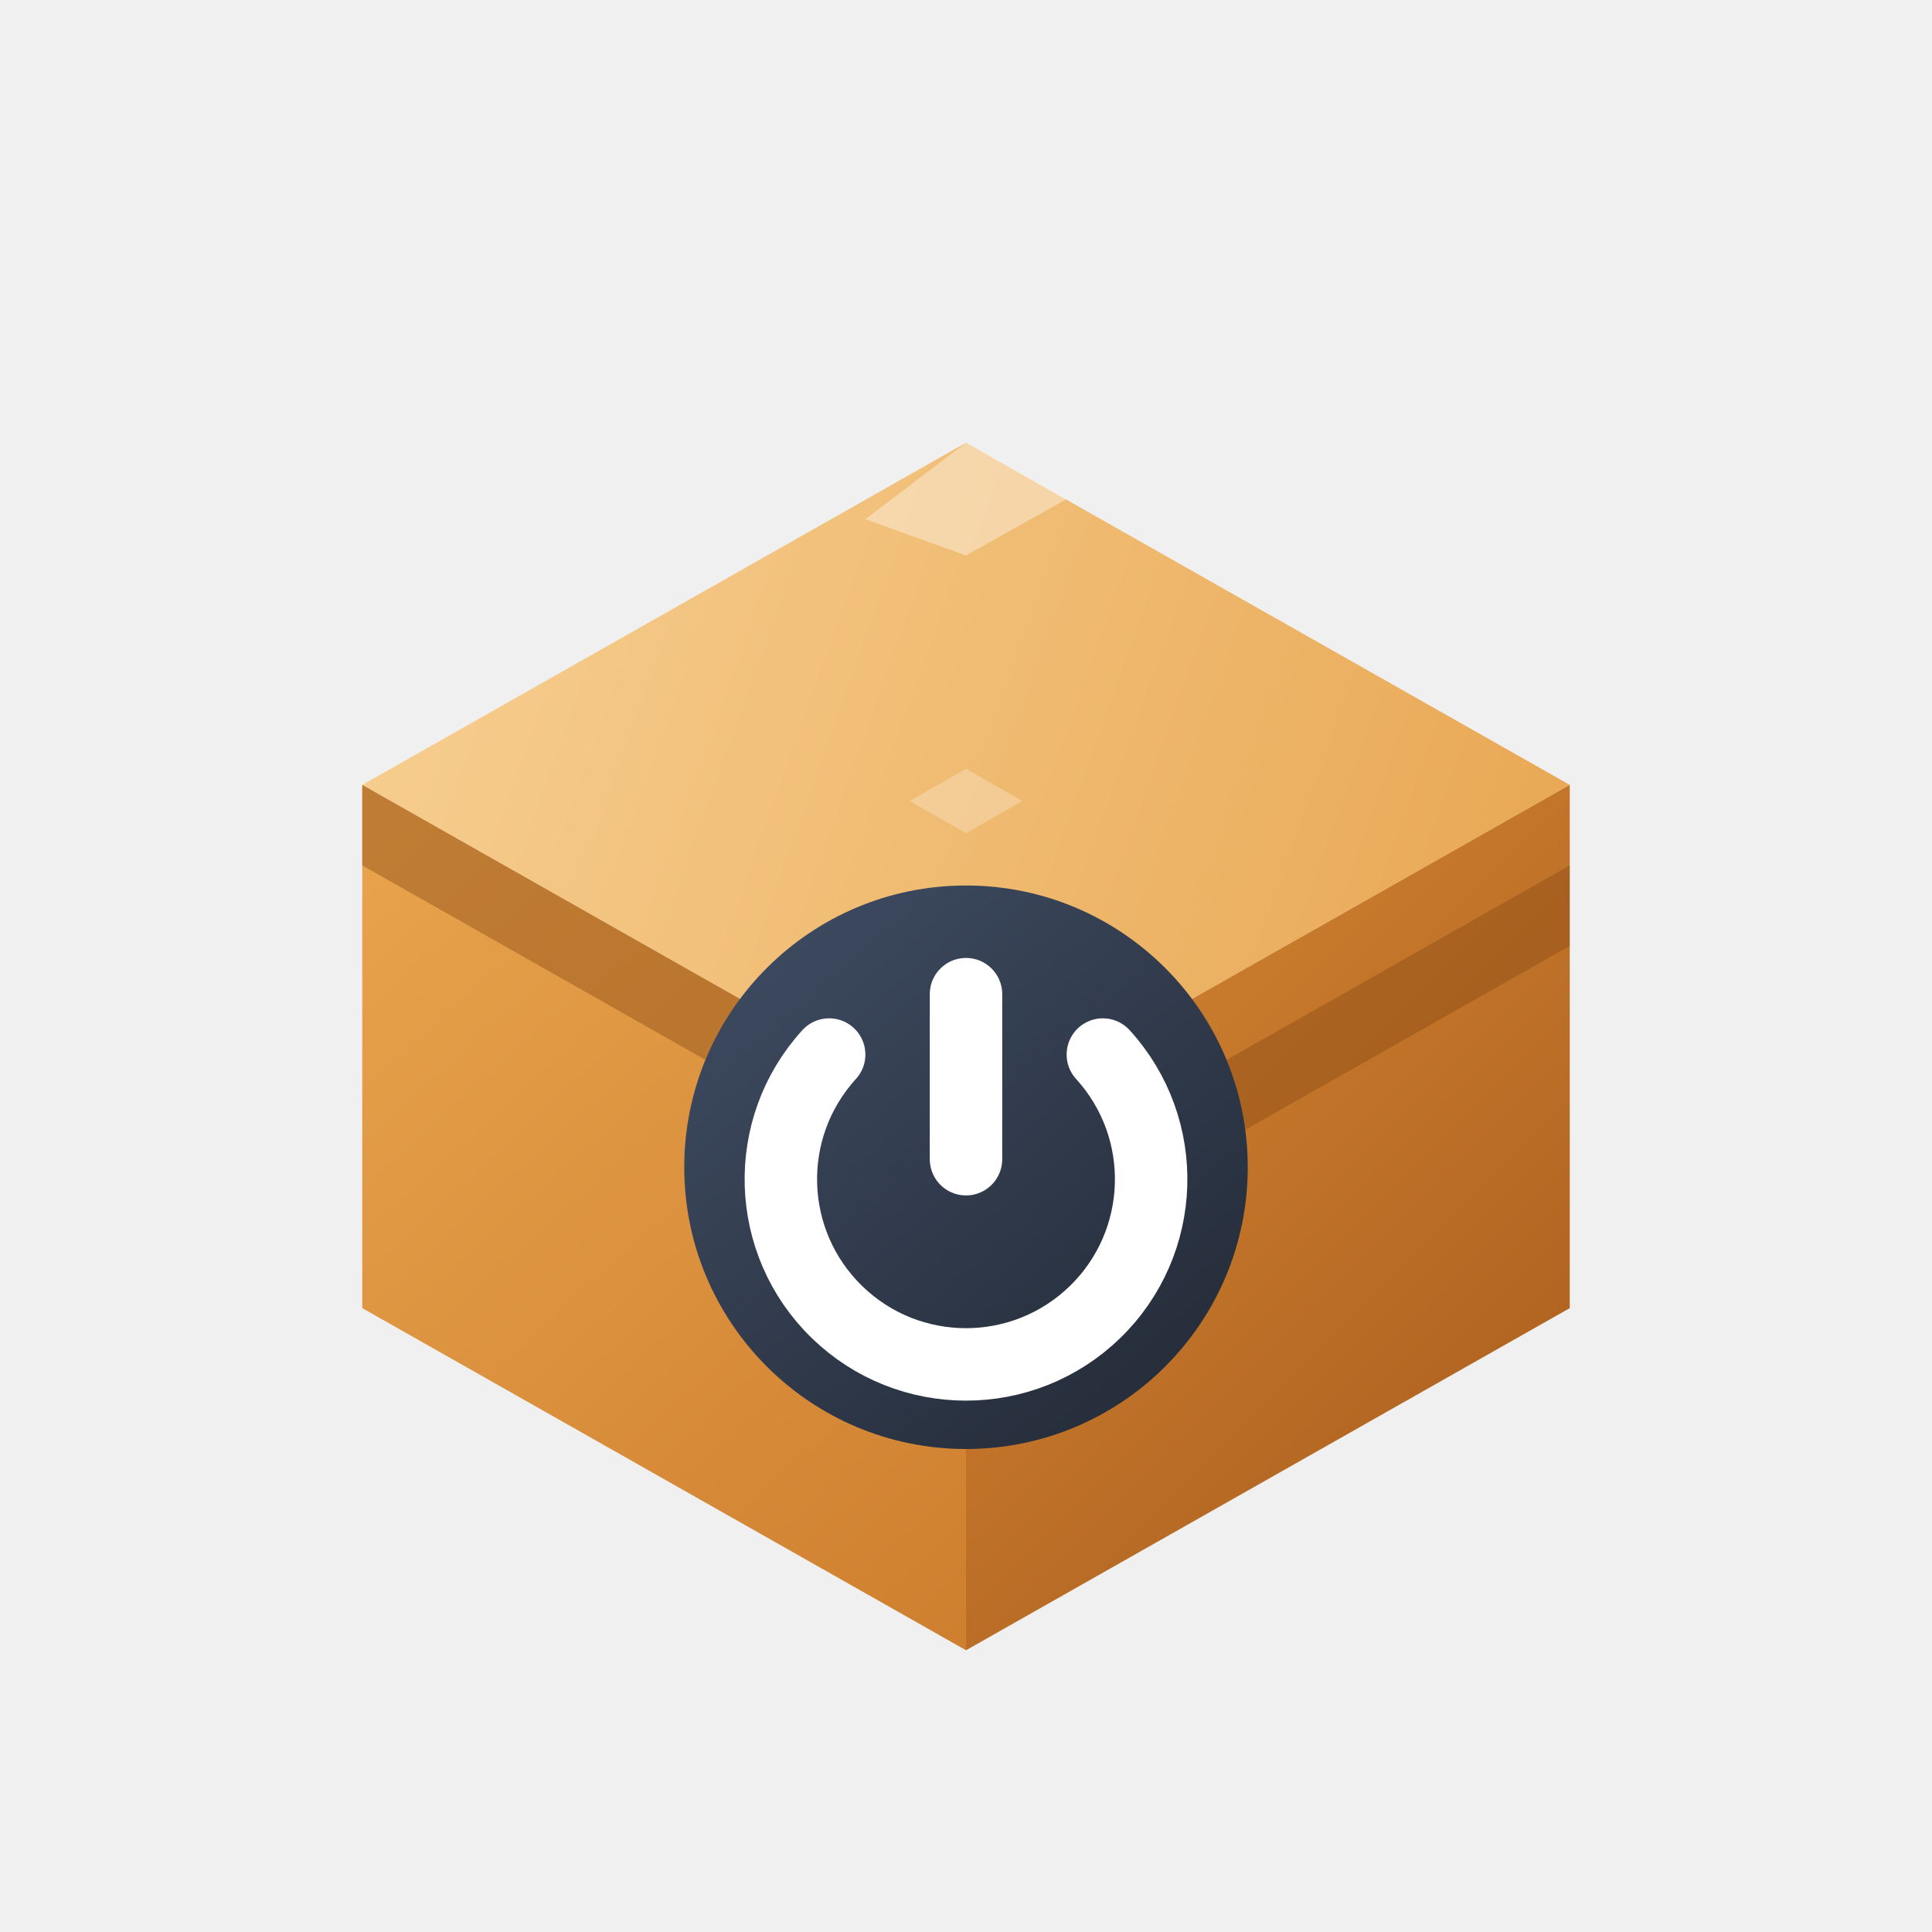
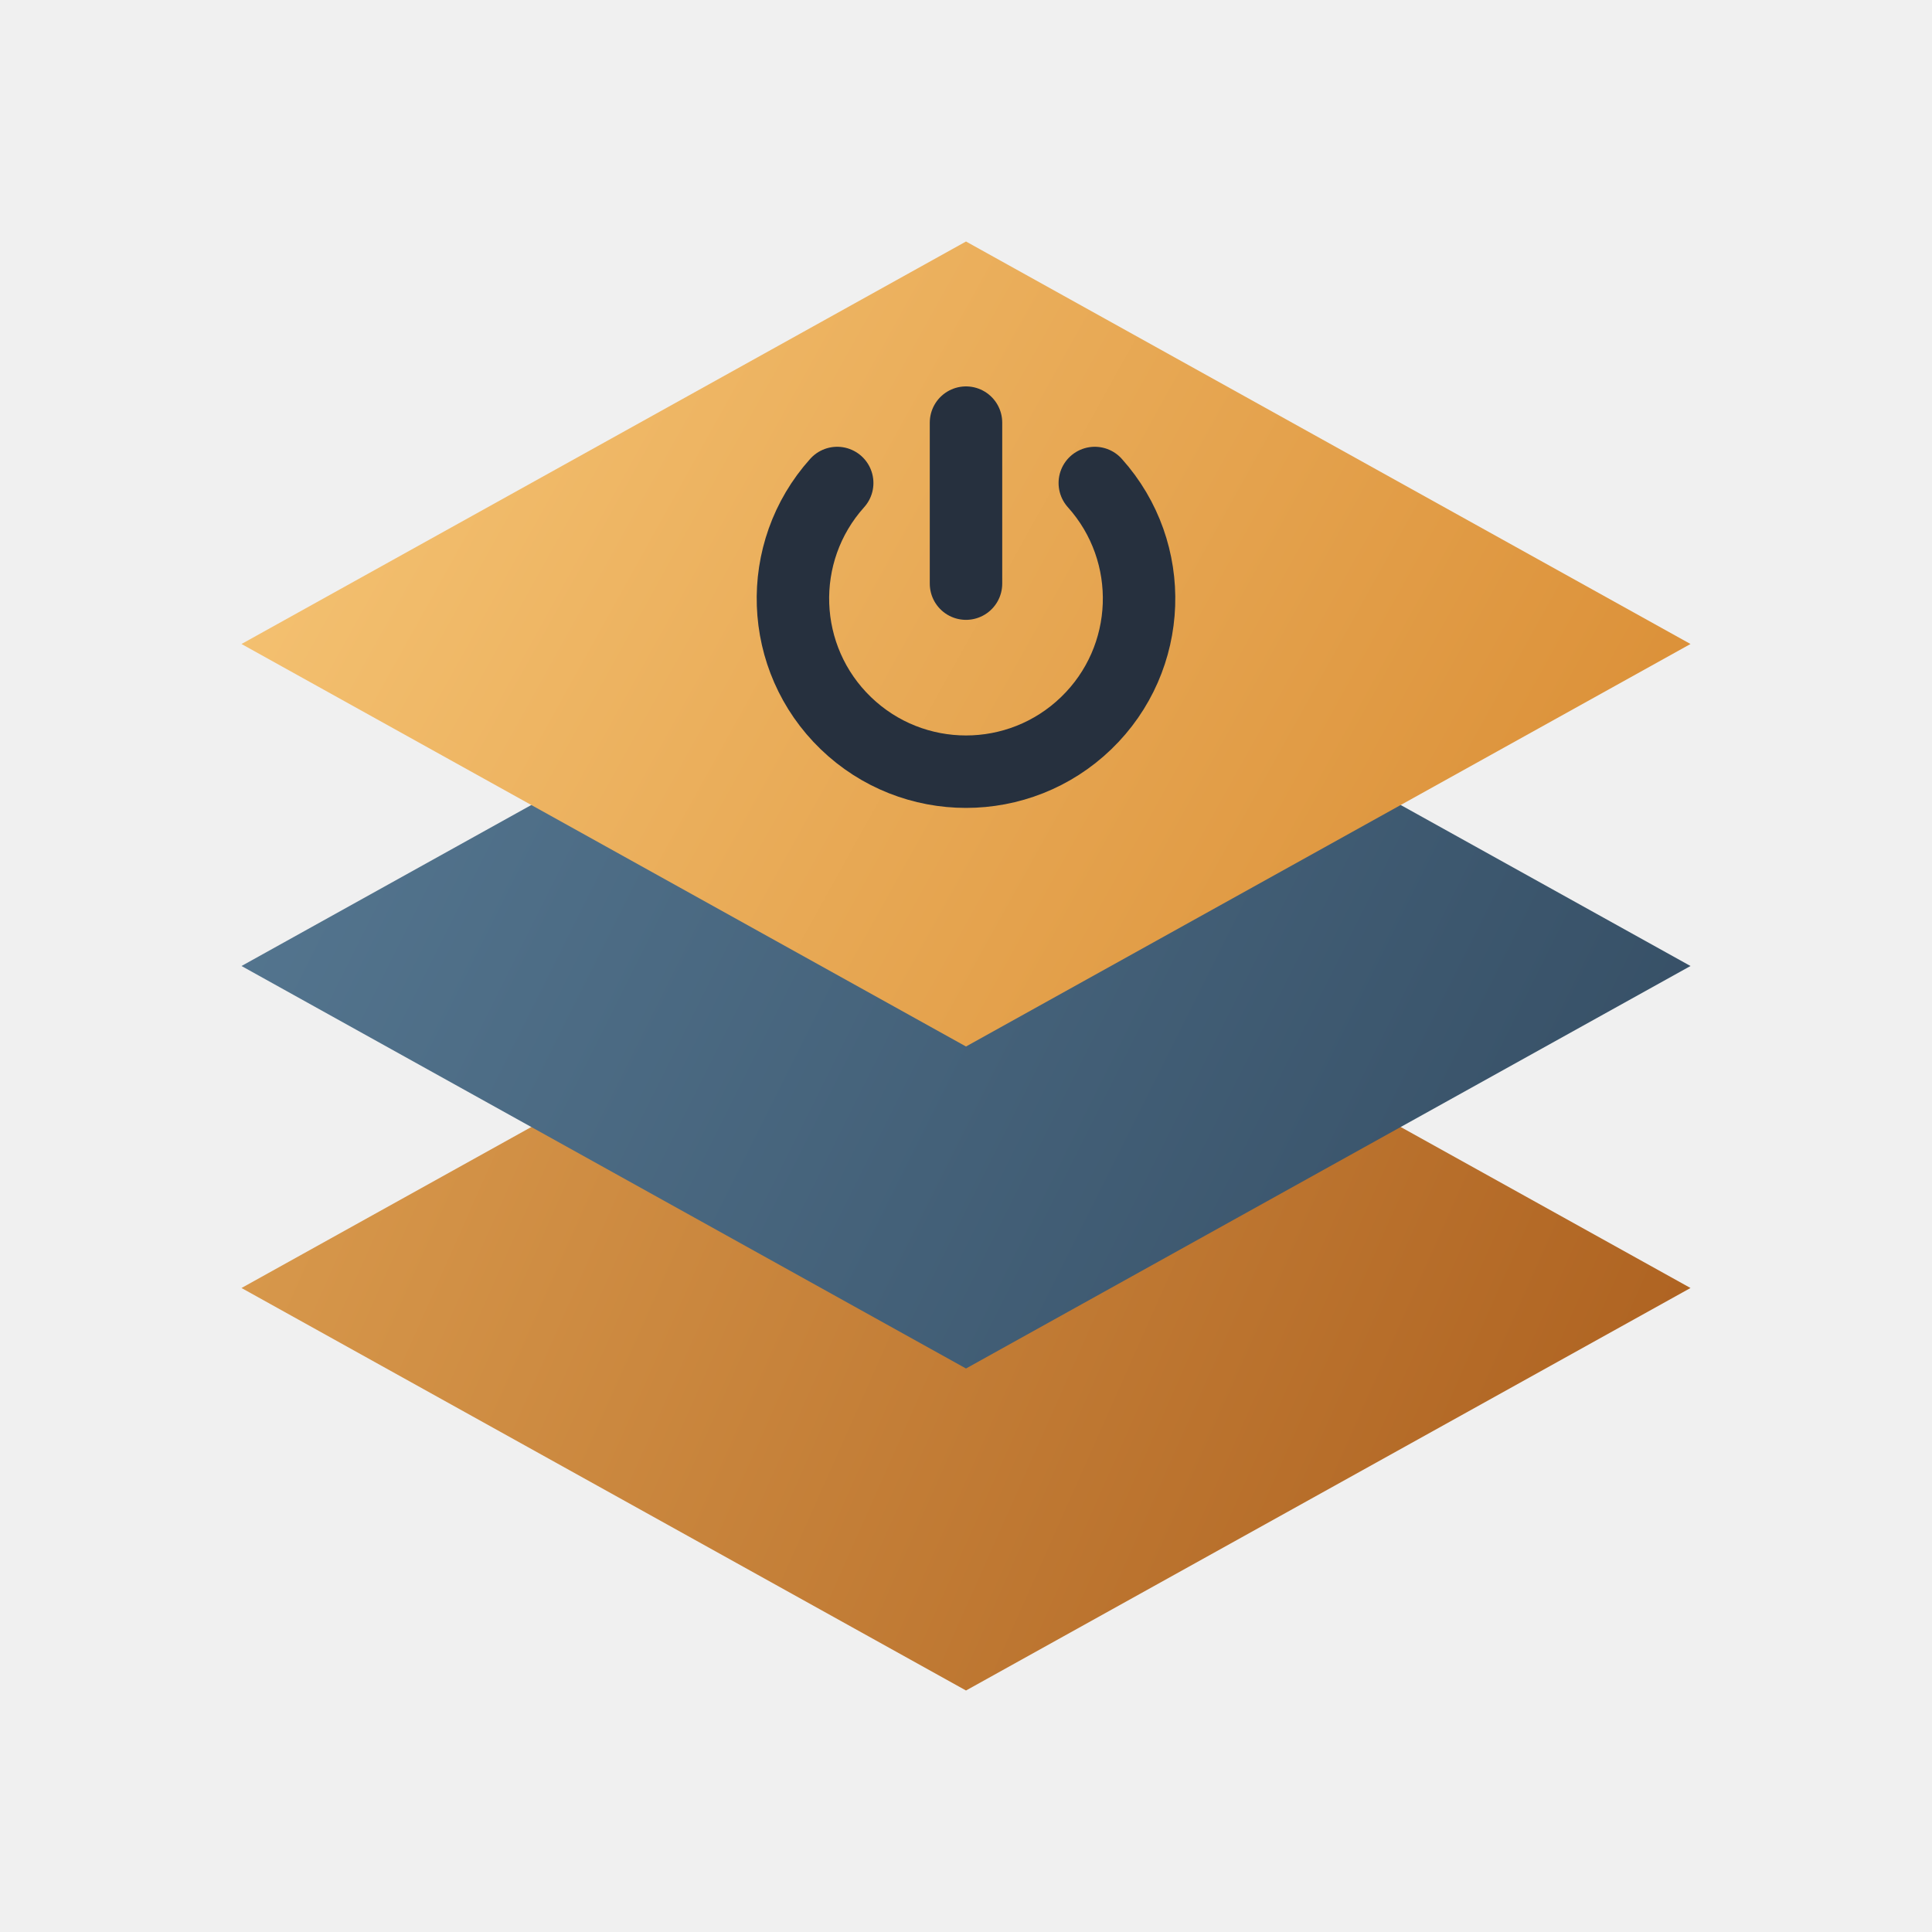
<svg xmlns="http://www.w3.org/2000/svg" width="48" height="48" viewBox="0 0 48 48">
  <defs>
-     <linearGradient id="top" x1="10" y1="12" x2="38" y2="22" gradientUnits="userSpaceOnUse">
-       <stop offset="0" stop-color="#f7cf91" />
-       <stop offset="1" stop-color="#e9a956" />
+     <linearGradient id="o" x1="6" y1="6" x2="42" y2="26" gradientUnits="userSpaceOnUse">
+       <stop offset="0" stop-color="#f7c778" />
+       <stop offset="1" stop-color="#d88a31" />
    </linearGradient>
-     <linearGradient id="front" x1="10" y1="20" x2="30" y2="42" gradientUnits="userSpaceOnUse">
-       <stop offset="0" stop-color="#e8a34c" />
-       <stop offset="1" stop-color="#c97829" />
+     <linearGradient id="b" x1="6" y1="18" x2="42" y2="36" gradientUnits="userSpaceOnUse">
+       <stop offset="0" stop-color="#557791" />
+       <stop offset="1" stop-color="#334b61" />
    </linearGradient>
-     <linearGradient id="side" x1="26" y1="28" x2="38" y2="40" gradientUnits="userSpaceOnUse">
-       <stop offset="0" stop-color="#c97b2d" />
-       <stop offset="1" stop-color="#a95d1d" />
-     </linearGradient>
-     <linearGradient id="badge" x1="18" y1="22" x2="30" y2="36" gradientUnits="userSpaceOnUse">
-       <stop offset="0" stop-color="#3f4c63" />
-       <stop offset="1" stop-color="#232a36" />
+     <linearGradient id="d" x1="6" y1="28" x2="42" y2="44" gradientUnits="userSpaceOnUse">
+       <stop offset="0" stop-color="#d99a4d" />
+       <stop offset="1" stop-color="#a95c1c" />
    </linearGradient>
  </defs>
-   <path d="M9 19.5 24 11l15 8.5-15 8.5L9 19.5Z" fill="url(#top)" />
-   <path d="M9 19.5 24 28v13L9 32.5v-13Z" fill="url(#front)" />
-   <path d="M24 28l15-8.5v13L24 41V28Z" fill="url(#side)" />
-   <path d="m9 19.5 15 8.5v2l-15-8.5v-2Z" fill="#8e4d16" opacity=".45" />
-   <path d="m24 30 15-8.5v2L24 32v-2Z" fill="#7a3f0d" opacity=".35" />
-   <path d="M21.5 12.9 24 11l2.5 1.4L24 13.8l-2.5-.9Z" fill="#fff" opacity=".38" />
-   <path d="M22.6 19.9 24 19.1l1.4.8-1.4.8-1.4-.8Z" fill="#fff" opacity=".25" />
-   <circle cx="24" cy="29" r="7" fill="url(#badge)" />
-   <path d="M24 24.7v4.1" fill="none" stroke="#fff" stroke-width="1.8" stroke-linecap="round" />
-   <path d="M20.6 26.2a4.6 4.6 0 1 0 6.8 0" fill="none" stroke="#fff" stroke-width="1.8" stroke-linecap="round" />
+   <path d="M6 32 24 42l18-10-18-10L6 32Z" fill="url(#d)" />
+   <path d="M6 24 24 34l18-10L24 14 6 24Z" fill="url(#b)" />
+   <path d="M6 16 24 26l18-10L24 6 6 16Z" fill="url(#o)" />
+   <path d="M24 10.5v4" stroke="#26303e" stroke-width="1.8" stroke-linecap="round" />
+   <path d="M20.8 12a4.3 4.3 0 1 0 6.4 0" fill="none" stroke="#26303e" stroke-width="1.8" stroke-linecap="round" />
</svg>
